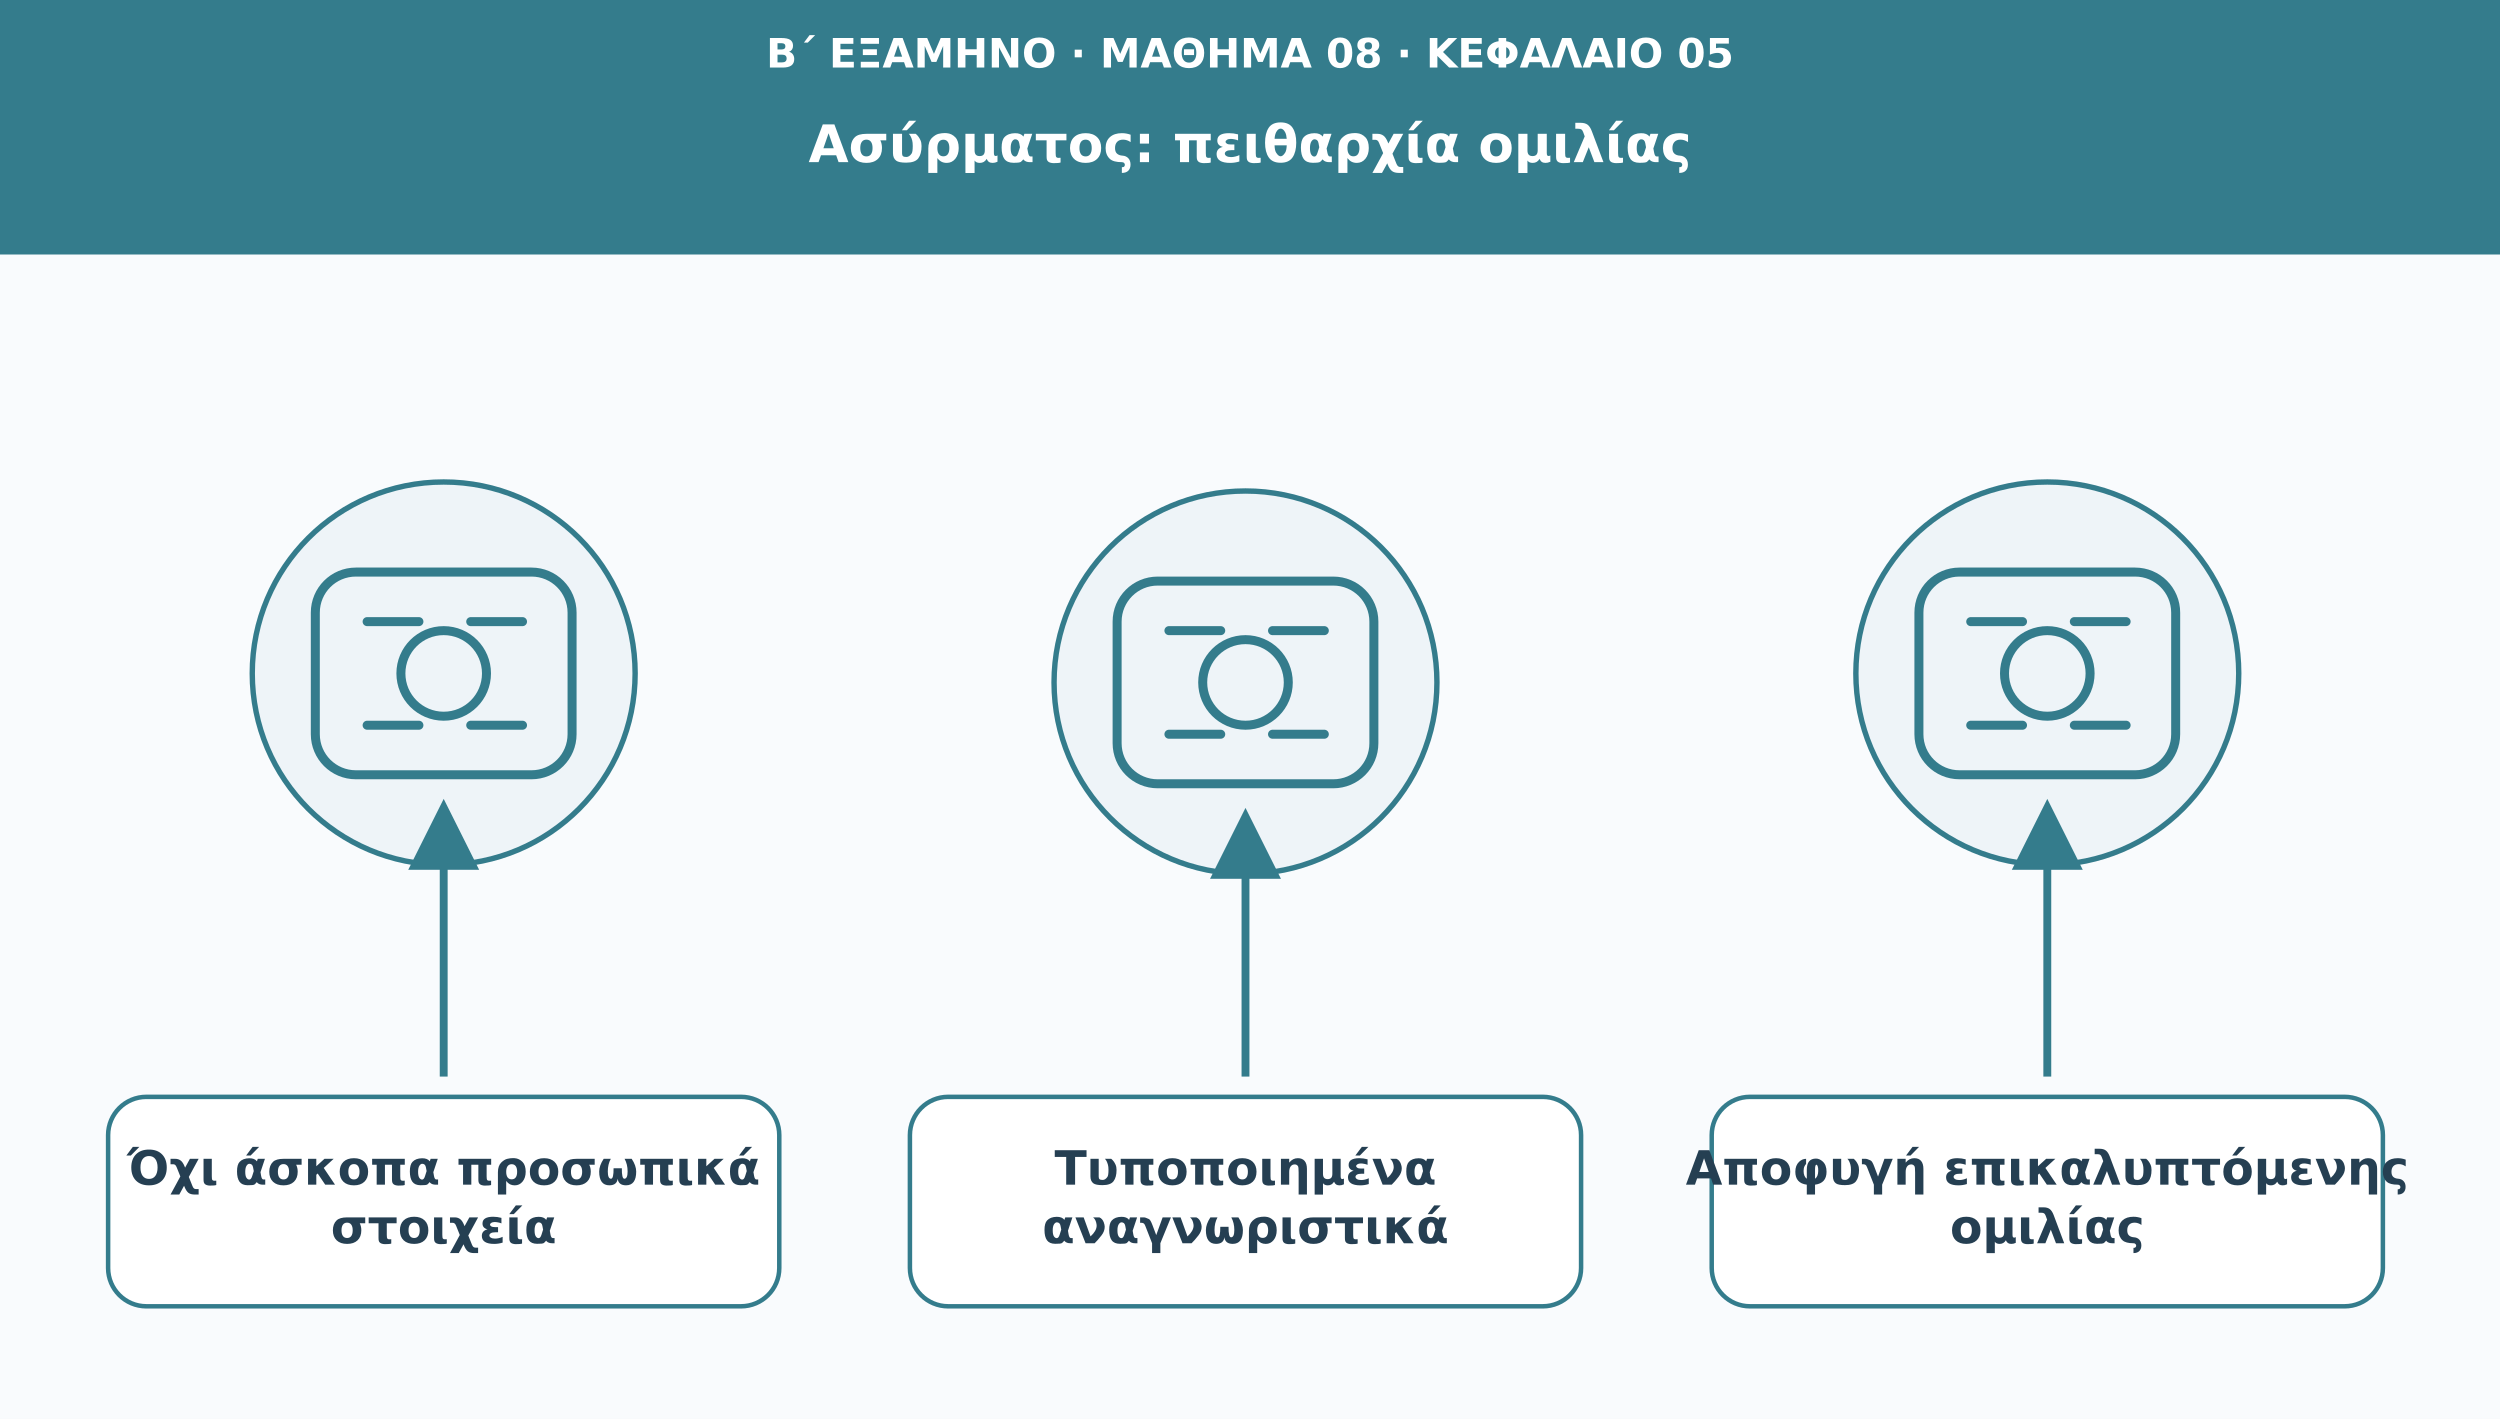
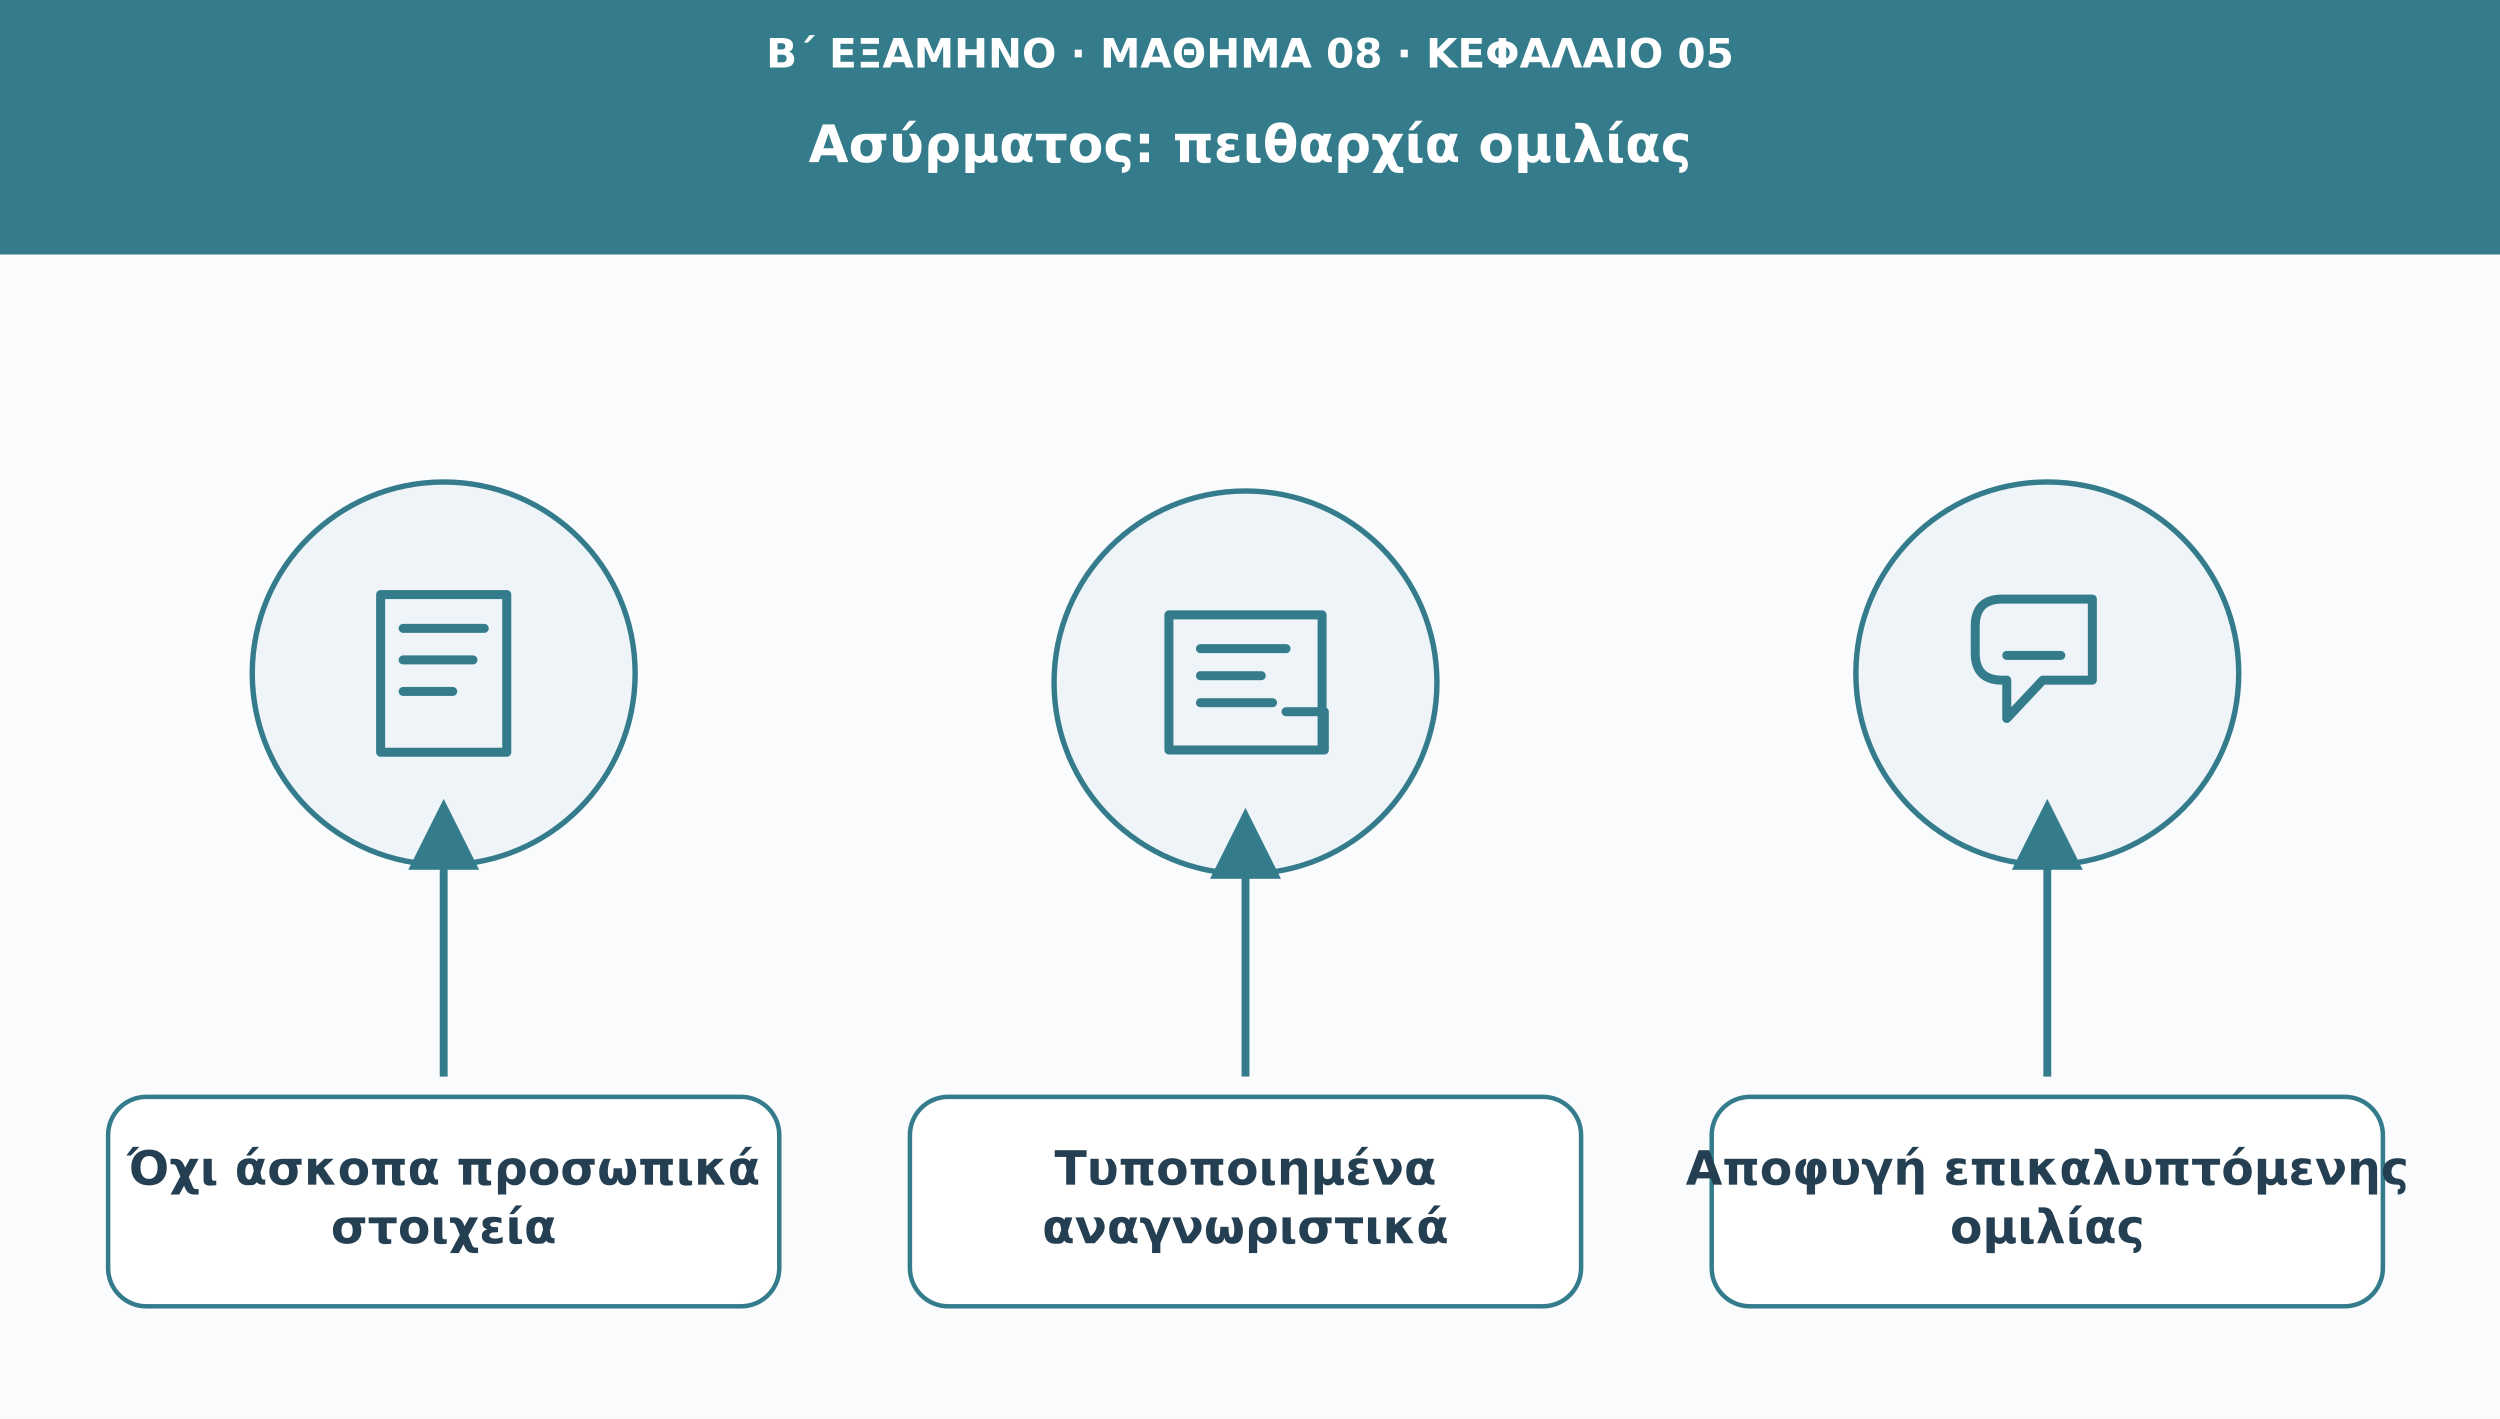
<svg xmlns="http://www.w3.org/2000/svg" viewBox="0 0 1110 630" role="img" aria-labelledby="t d">
  <defs>
    <marker id="arr" viewBox="0 0 10 10" markerWidth="9" markerHeight="9" refX="8" refY="5" orient="auto">
      <path d="M0 0L10 5L0 10Z" fill="#347c8c" />
    </marker>
  </defs>
  <rect width="1110" height="630" fill="#f9fbfd" />
  <rect width="1110" height="113" fill="#347c8c" />
  <text x="555" y="30" font-family="DejaVu Sans,Arial,sans-serif" font-size="18" fill="#ffffff" font-weight="690" text-anchor="middle">Β΄ ΕΞΑΜΗΝΟ · ΜΑΘΗΜΑ 08 · ΚΕΦΑΛΑΙΟ 05</text>
  <text x="555" y="72" font-family="DejaVu Sans,Arial,sans-serif" font-size="23" fill="#ffffff" font-weight="720" text-anchor="middle">Ασύρματος: πειθαρχία ομιλίας</text>
  <circle cx="197" cy="299" r="85" fill="#eef4f8" stroke="#347c8c" stroke-width="2.4" />
  <g transform="translate(197 299)" fill="none" stroke="#347c8c" stroke-width="4" stroke-linecap="round" stroke-linejoin="round">
-     <rect x="-57" y="-45" width="114" height="90" rx="18" />
-     <circle r="19" />
-     <path d="M-34-23h23m23 0h23m-69 46h23m23 0h23" />
+     <path d="M-28-35h56v70h-56z M-18-20h36m-36 14h31m-31 14h22" />
  </g>
  <path d="M197 478L197 361" stroke="#347c8c" stroke-width="3.5" marker-end="url(#arr)" />
  <rect x="48" y="487" width="298" height="93" rx="17" fill="#ffffff" stroke="#347c8c" stroke-width="2" />
  <text x="197" y="526" font-family="DejaVu Sans,Arial,sans-serif" font-size="21" fill="#253f52" font-weight="700" text-anchor="middle">Όχι άσκοπα προσωπικά</text>
  <text x="197" y="552" font-family="DejaVu Sans,Arial,sans-serif" font-size="21" fill="#253f52" font-weight="700" text-anchor="middle">στοιχεία</text>
  <circle cx="553" cy="303" r="85" fill="#eef4f8" stroke="#347c8c" stroke-width="2.4" />
  <g transform="translate(553 303)" fill="none" stroke="#347c8c" stroke-width="4" stroke-linecap="round" stroke-linejoin="round">
-     <rect x="-57" y="-45" width="114" height="90" rx="18" />
-     <circle r="19" />
-     <path d="M-34-23h23m23 0h23m-69 46h23m23 0h23" />
+     <path d="M-34-30h68v60h-68z M-20-15h38m-38 12h27m-27 12h32 M18 13h17v17" />
  </g>
  <path d="M553 478L553 365" stroke="#347c8c" stroke-width="3.5" marker-end="url(#arr)" />
  <rect x="404" y="487" width="298" height="93" rx="17" fill="#ffffff" stroke="#347c8c" stroke-width="2" />
  <text x="553" y="526" font-family="DejaVu Sans,Arial,sans-serif" font-size="21" fill="#253f52" font-weight="700" text-anchor="middle">Τυποποιημένα</text>
  <text x="553" y="552" font-family="DejaVu Sans,Arial,sans-serif" font-size="21" fill="#253f52" font-weight="700" text-anchor="middle">αναγνωριστικά</text>
  <circle cx="909" cy="299" r="85" fill="#eef4f8" stroke="#347c8c" stroke-width="2.4" />
  <g transform="translate(909 299)" fill="none" stroke="#347c8c" stroke-width="4" stroke-linecap="round" stroke-linejoin="round">
-     <rect x="-57" y="-45" width="114" height="90" rx="18" />
-     <circle r="19" />
-     <path d="M-34-23h23m23 0h23m-69 46h23m23 0h23" />
+     <path d="M-32-21q0-12 12-12h40v36h-22l-16 17v-17h-2q-12 0-12-12z M-18-8h24" />
  </g>
  <path d="M909 478L909 361" stroke="#347c8c" stroke-width="3.5" marker-end="url(#arr)" />
  <rect x="760" y="487" width="298" height="93" rx="17" fill="#ffffff" stroke="#347c8c" stroke-width="2" />
  <text x="909" y="526" font-family="DejaVu Sans,Arial,sans-serif" font-size="21" fill="#253f52" font-weight="700" text-anchor="middle">Αποφυγή επικαλυπτόμενης</text>
  <text x="909" y="552" font-family="DejaVu Sans,Arial,sans-serif" font-size="21" fill="#253f52" font-weight="700" text-anchor="middle">ομιλίας</text>
</svg>
